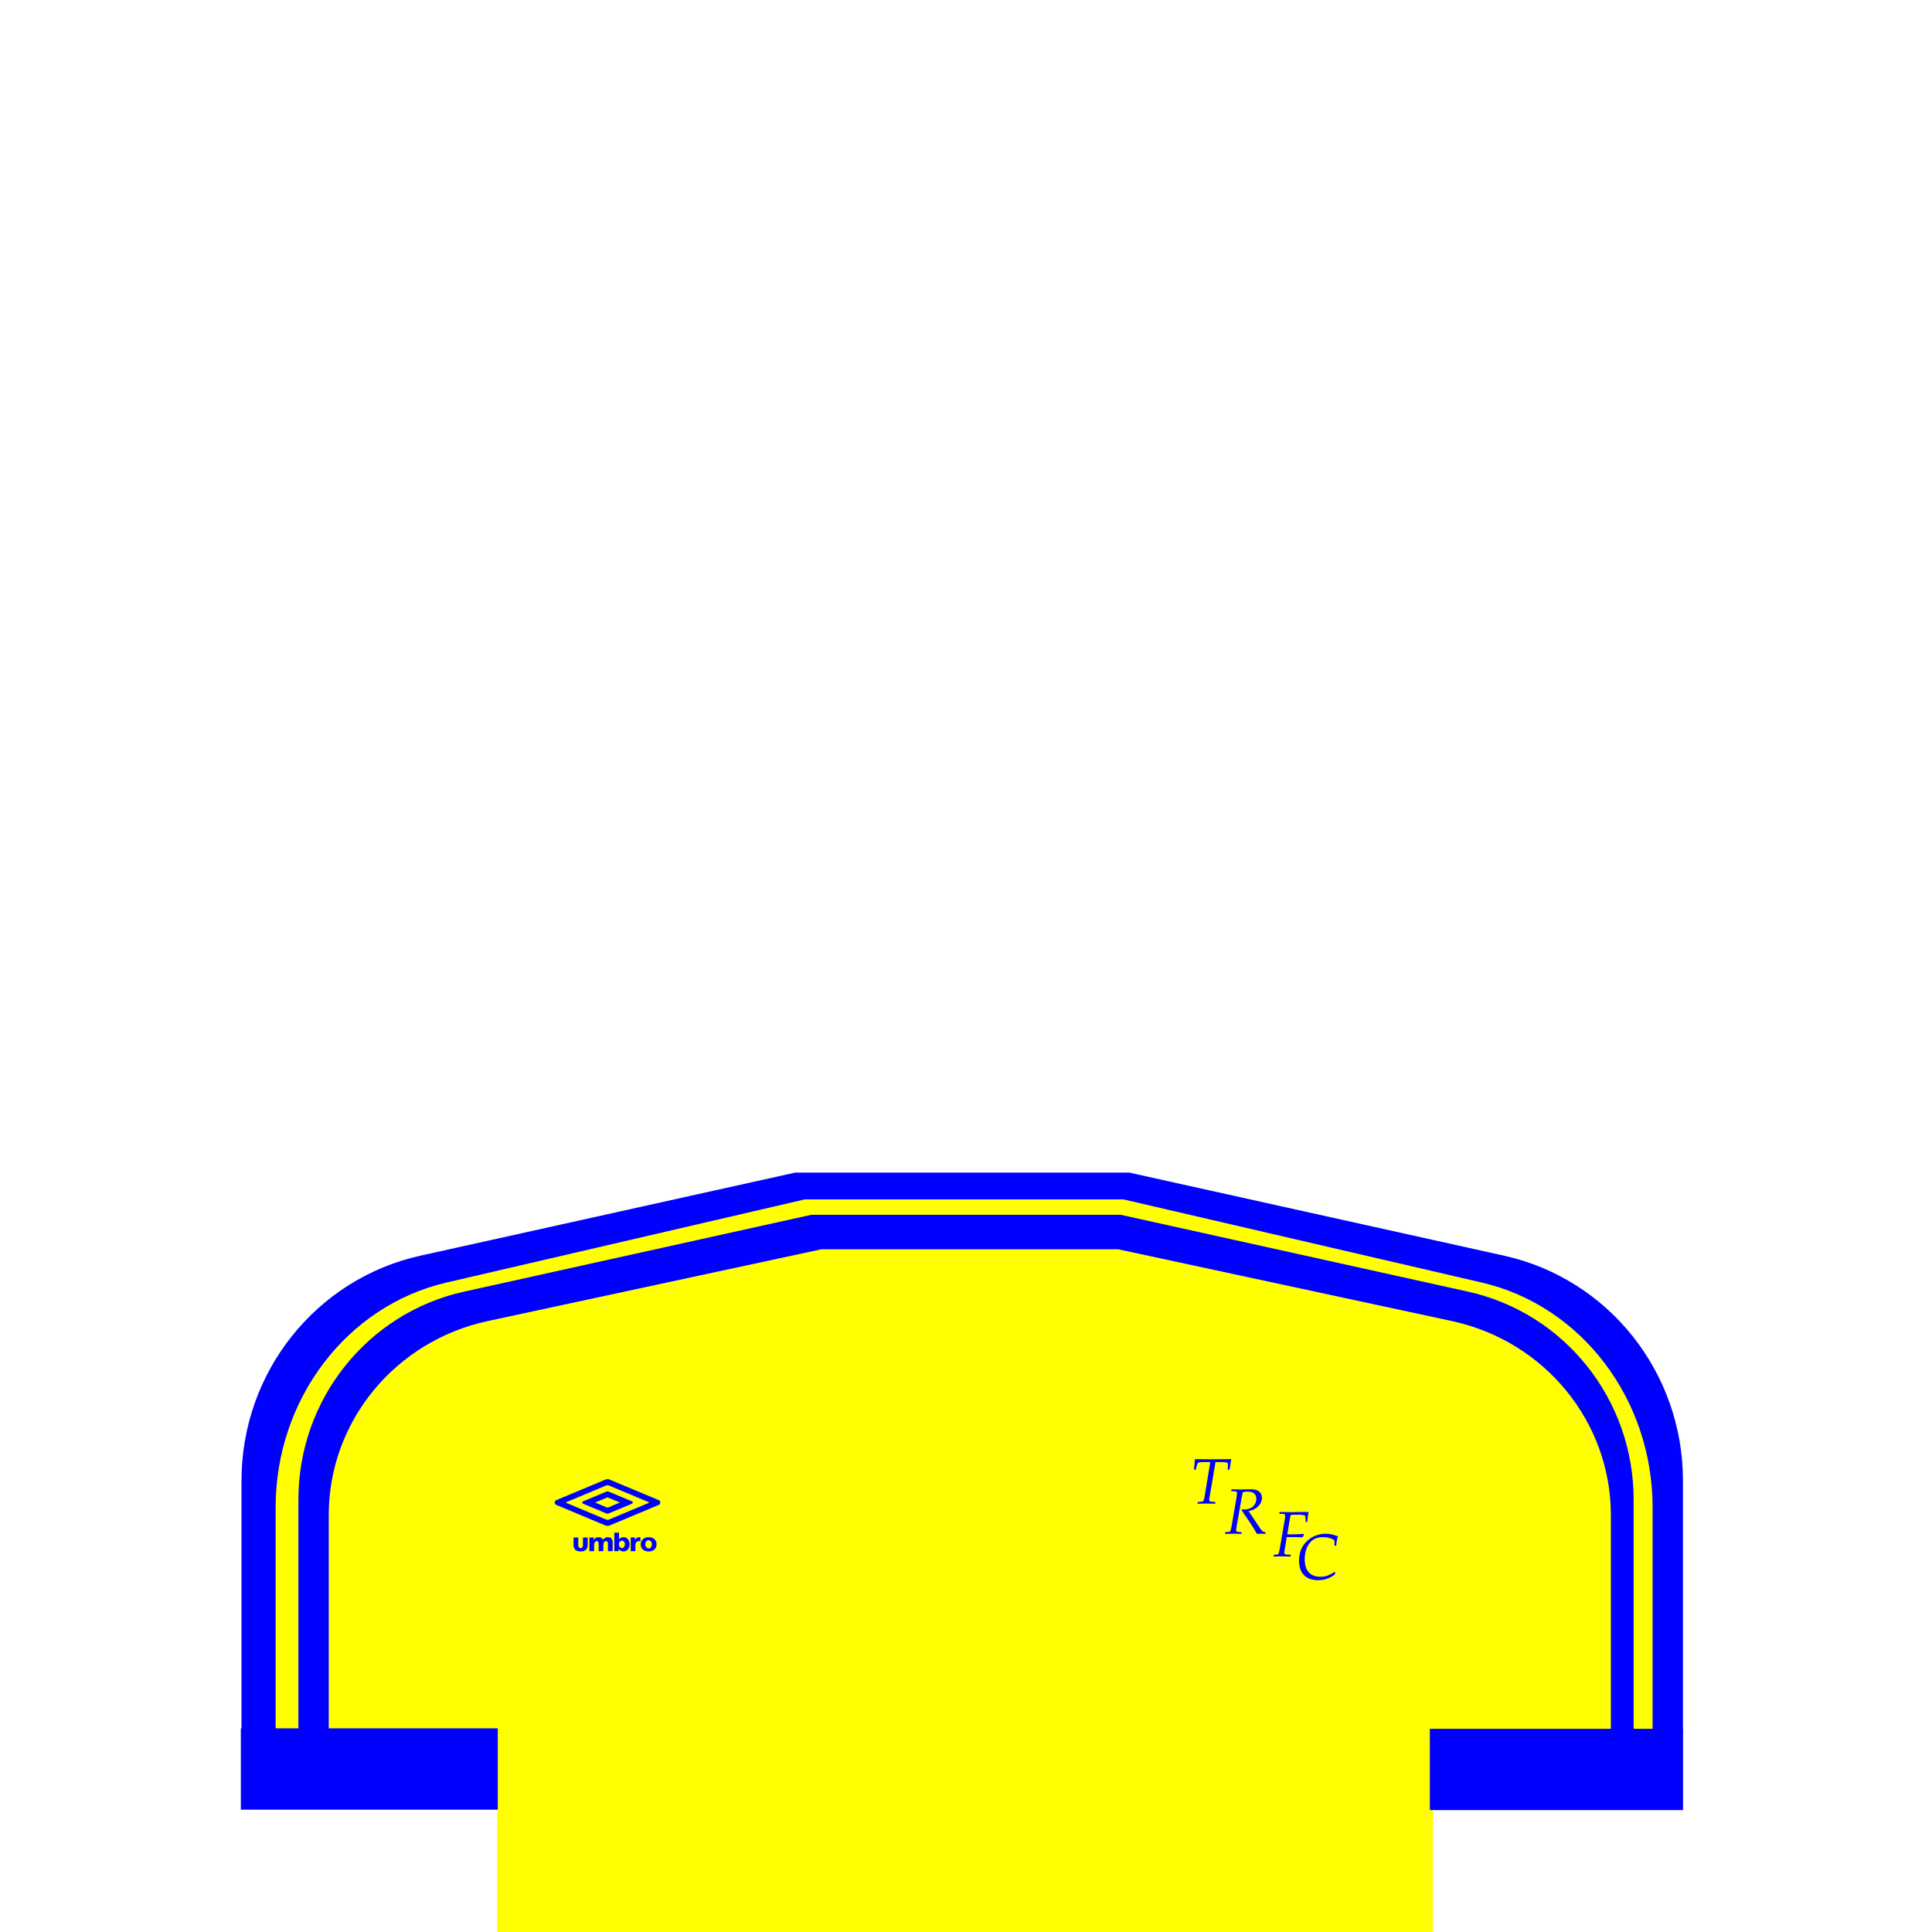
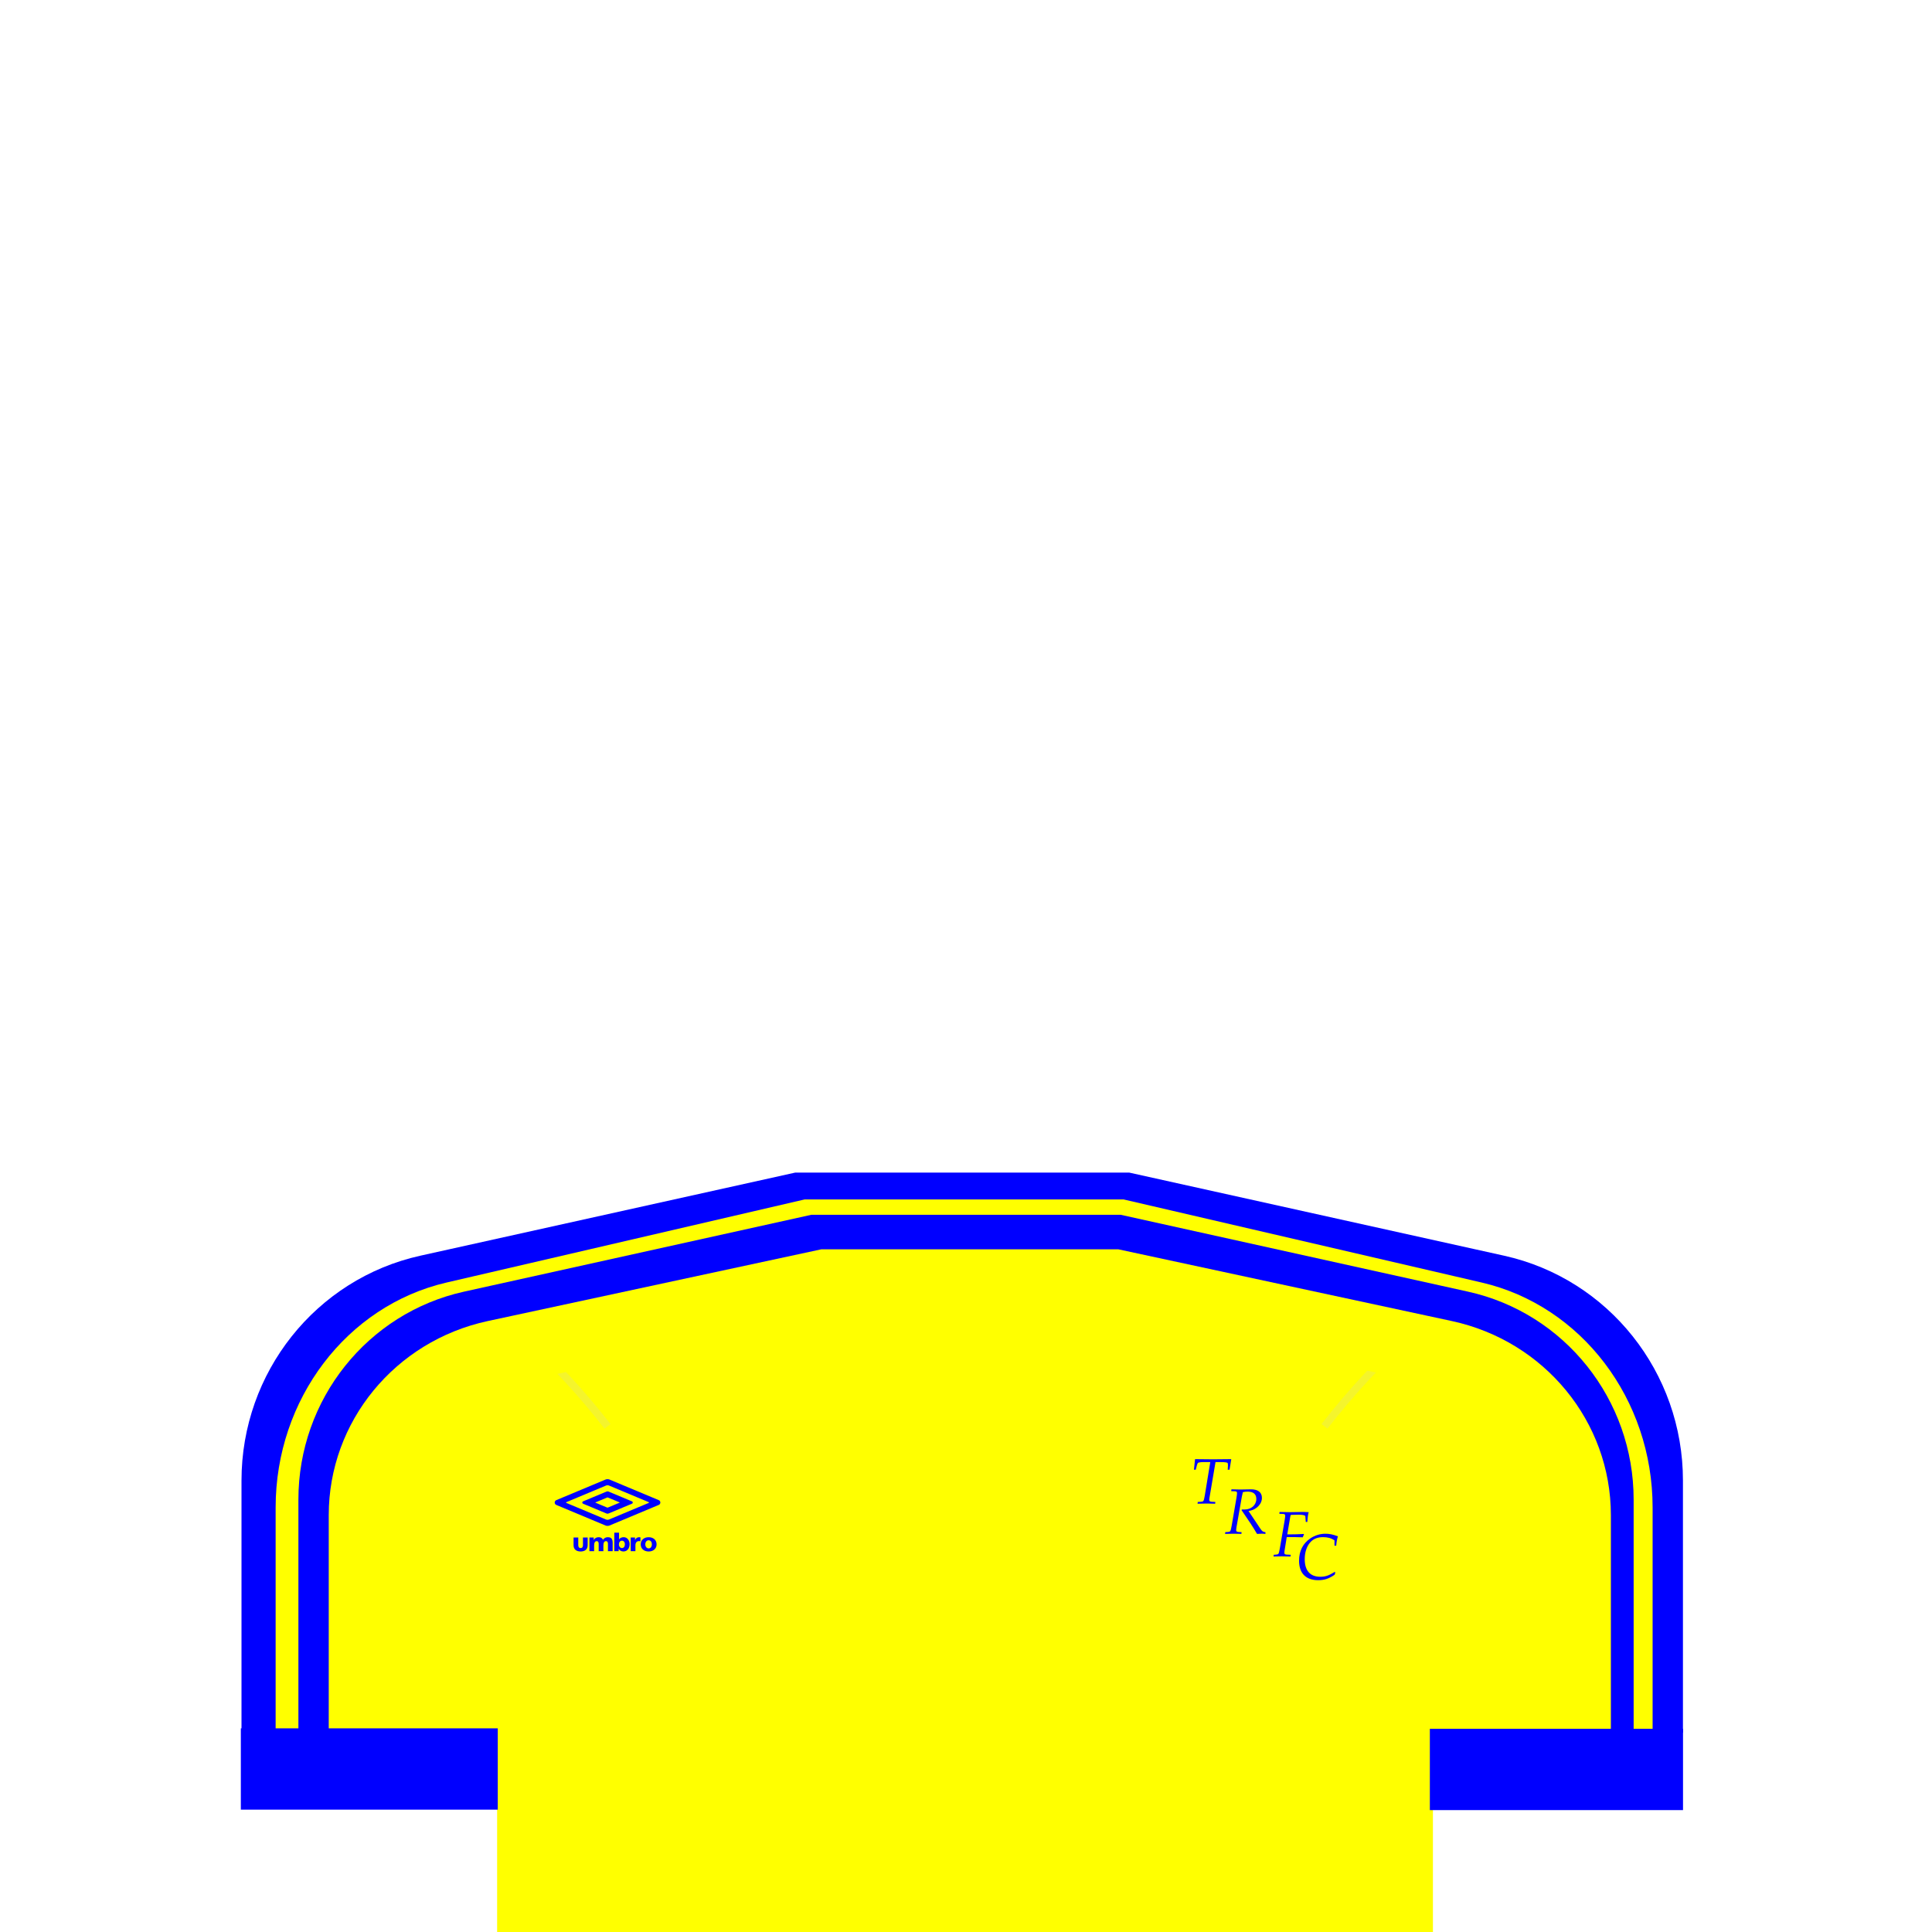
<svg xmlns="http://www.w3.org/2000/svg" width="512" height="512">
  <g id="shirt">
    <g id="chest">
      <path fill="#ffff00" d="m255.742,313.009l44,0l98.846,21.665c27.533,6.035 47.154,30.421 47.154,58.609l0,85.726l-66,0l0,33l-124,0l-124,0l0,-33l-66,0l0,-85.726c0,-28.187 19.621,-52.574 47.154,-58.609l98.846,-21.665l44,0z" />
-     </g>
-     <g id="left-sleeve">
-       <path d="m131.929,479.525l-66,0l0,-20l66,0l0,20z" fill="#ffff00" />
-     </g>
-     <g id="right-sleeve">
-       <path fill="#ffff00" d="m379.927,458.492l66,0l0,20l-66,0l0,-20z" />
+       <path d="M113 335q27 16 48 43M399 335q-27 16-48 43" fill="none" stroke="#cccccc" stroke-width="2" opacity="0.22" />
    </g>
  </g>
  <g id="shoulders">
    <path fill="#0000ff" d="m398.598,332.772l-99.366,-22.028l-44.232,0l-44.232,0l-99.366,22.028c-27.678,6.136 -47.402,30.931 -47.402,59.591l0,66.827l20.105,0l0,-66.827c0,-18.961 13.291,-35.668 31.601,-39.728l97.239,-21.556l84.108,0l97.239,21.556c18.311,4.059 31.601,20.767 31.601,39.728l0,66.827l20.105,0l0,-66.827c0,-28.66 -19.724,-53.455 -47.402,-59.591l0,0z" stroke="null" />
    <path fill="#ffff00" d="m392.676,339.889l-94.921,-22.028l-42.253,0l-42.253,0l-94.921,22.028c-26.44,6.136 -45.282,30.931 -45.282,59.591l0,66.827l19.206,0l0,-66.827c0,-18.961 12.696,-35.668 30.188,-39.728l92.889,-21.556l80.346,0l92.889,21.556c17.492,4.059 30.188,20.767 30.188,39.728l0,66.827l19.206,0l0,-66.827c0,-28.66 -18.842,-53.455 -45.282,-59.591l0,0z" stroke="null" />
    <path fill="#0000ff" d="m389.022,342.296l-92.045,-20.368l-40.972,0l-40.972,0l-92.045,20.368c-25.638,5.674 -43.909,28.6 -43.909,55.101l0,61.793l18.624,0l0,-61.793c0,-17.532 12.311,-32.981 29.273,-36.735l90.074,-19.932l77.911,0l90.074,19.932c16.962,3.753 29.273,19.203 29.273,36.735l0,61.793l18.624,0l0,-61.793c0,-26.501 -18.271,-49.428 -43.909,-55.101l-0,0z" stroke="null" />
    <path fill="#ffff00" d="m384.737,350.089l-88.384,-19.011l-39.343,0l-39.343,0l-88.384,19.011c-24.619,5.296 -42.163,26.694 -42.163,51.428l0,57.673l17.883,0l0,-57.673c0,-16.363 11.822,-30.782 28.109,-34.286l86.492,-18.603l74.812,0l86.492,18.603c16.287,3.503 28.109,17.922 28.109,34.286l0,57.673l17.883,0l0,-57.673c0,-24.734 -17.544,-46.132 -42.163,-51.428l0,0z" stroke="null" />
  </g>
  <text stroke="#0000ff" fill="#0000ff" stroke-width="0" x="315.5" y="398.453" font-size="17" font-family="'Palatino Linotype', 'Book Antiqua', Palatino, serif" text-anchor="start" xml:space="preserve" font-style="italic">T</text>
  <text stroke="#0000ff" fill="#0000ff" stroke-width="0" x="324.5" y="406.453" font-size="17" font-family="'Palatino Linotype', 'Book Antiqua', Palatino, serif" text-anchor="start" xml:space="preserve" font-style="italic">R</text>
  <text stroke="#0000ff" fill="#0000ff" stroke-width="0" x="337.5" y="412.453" font-size="17" font-family="'Palatino Linotype', 'Book Antiqua', Palatino, serif" text-anchor="start" xml:space="preserve" font-style="italic">F</text>
  <text stroke="#0000ff" fill="#0000ff" stroke-width="0" x="343.5" y="418.453" font-size="17" font-family="'Palatino Linotype', 'Book Antiqua', Palatino, serif" text-anchor="start" xml:space="preserve" font-style="italic">C</text>
  <g id="sleeves">
    <rect stroke="#0000ff" fill="#0000ff" stroke-width="0" stroke-opacity="null" x="63.825" y="458.029" width="68.09" height="21.544" />
    <rect stroke="#0000ff" fill="#0000ff" stroke-width="0" stroke-opacity="null" x="378.925" y="458.152" width="67.093" height="21.544" />
  </g>
  <g id="kitmaker">
    <path stroke="null" fill="#0000ff" d="m160.89,399.513c0.061,0.025 0.16,0.025 0.22,0l3.091,-1.293c0.044,-0.019 0.044,-0.048 0,-0.066l-3.091,-1.294c-0.061,-0.025 -0.16,-0.025 -0.22,0l-3.092,1.294c-0.043,0.018 -0.043,0.047 0,0.066l3.092,1.293zm6.612,-1.626c0.114,0.051 0.193,0.165 0.193,0.299c0,0.135 -0.08,0.249 -0.194,0.3l-6.259,2.617c-0.132,0.057 -0.35,0.057 -0.484,0l-6.258,-2.617c-0.116,-0.051 -0.196,-0.165 -0.196,-0.3c0,-0.134 0.08,-0.249 0.196,-0.299l6.258,-2.617c0.134,-0.057 0.351,-0.057 0.484,0l6.26,2.617zm7.093,-0.328c0.241,0.107 0.405,0.347 0.405,0.627c0,0.281 -0.167,0.521 -0.408,0.628l-13.086,5.472c-0.278,0.116 -0.735,0.116 -1.013,0l-13.084,-5.472c-0.241,-0.106 -0.409,-0.347 -0.409,-0.628c0,-0.28 0.168,-0.521 0.409,-0.627l13.084,-5.472c0.278,-0.116 0.734,-0.116 1.013,0l13.089,5.472zm-13.969,-3.881l-10.512,4.396c-0.147,0.062 -0.147,0.163 0,0.225l10.512,4.396c0.207,0.087 0.543,0.087 0.748,0l10.513,-4.396c0.147,-0.062 0.147,-0.163 0,-0.225l-10.513,-4.396c-0.205,-0.085 -0.542,-0.085 -0.748,0" />
    <path stroke="null" fill-rule="evenodd" fill="#0000ff" d="m152,407.461l0,2.045c0,1.158 0.814,1.651 1.869,1.651c1.054,0 1.87,-0.493 1.87,-1.651l0,-2.045l-1.247,0l0,1.944c0,0.445 -0.109,0.845 -0.623,0.845c-0.513,0 -0.623,-0.4 -0.623,-0.845l0,-1.944l-1.246,0m19.013,1.819c0,-0.628 0.353,-1.087 0.875,-1.087c0.554,0 0.867,0.475 0.867,1.029c0,0.67 -0.329,1.119 -0.867,1.119c-0.475,0 -0.875,-0.451 -0.875,-1.061m0.887,-1.902c-1.193,0 -2.103,0.693 -2.103,1.893c0,1.192 0.909,1.887 2.103,1.887c1.192,0 2.102,-0.695 2.102,-1.887c0,-1.2 -0.909,-1.893 -2.102,-1.893m-10.815,-0.001c-0.513,0 -0.991,0.208 -1.283,0.695c-0.194,-0.473 -0.617,-0.695 -1.13,-0.695c-0.569,0 -1.068,0.23 -1.319,0.75l-0.014,0l0,-0.666l-1.137,0l0,3.613l1.248,0l0,-1.526c0,-0.777 0.263,-1.131 0.707,-1.131c0.354,0 0.5,0.306 0.5,0.715l0,1.942l1.248,0l0,-1.526c0,-0.777 0.263,-1.131 0.707,-1.131c0.354,0 0.5,0.306 0.5,0.715l0,1.942l1.248,0l0,-2.129c0,-0.978 -0.237,-1.568 -1.277,-1.568m3.73,2.873c-0.435,0 -0.798,-0.413 -0.798,-0.965c0,-0.566 0.318,-0.987 0.798,-0.987c0.507,0 0.791,0.435 0.791,0.936c0,0.602 -0.298,1.016 -0.791,1.016m0.495,-2.875c-0.5,0 -0.923,0.145 -1.242,0.547l-0.014,0l0,-1.743l-1.255,0l0,4.892l1.151,0l0,-0.645l0.014,0c0.16,0.402 0.666,0.729 1.242,0.729c1.075,0 1.651,-0.889 1.651,-1.957c0,-0.874 -0.548,-1.823 -1.546,-1.823m2.989,0.751l-0.014,0l0,-0.666l-1.138,0l0,3.613l1.248,0l0,-1.526c0,-0.708 0.327,-1.131 0.909,-1.131c0.146,0 0.281,0 0.42,0.043l0.001,-1.051c-0.112,-0.017 -0.238,-0.03 -0.36,-0.03c-0.542,0 -0.853,0.291 -1.068,0.748" />
  </g>
</svg>
